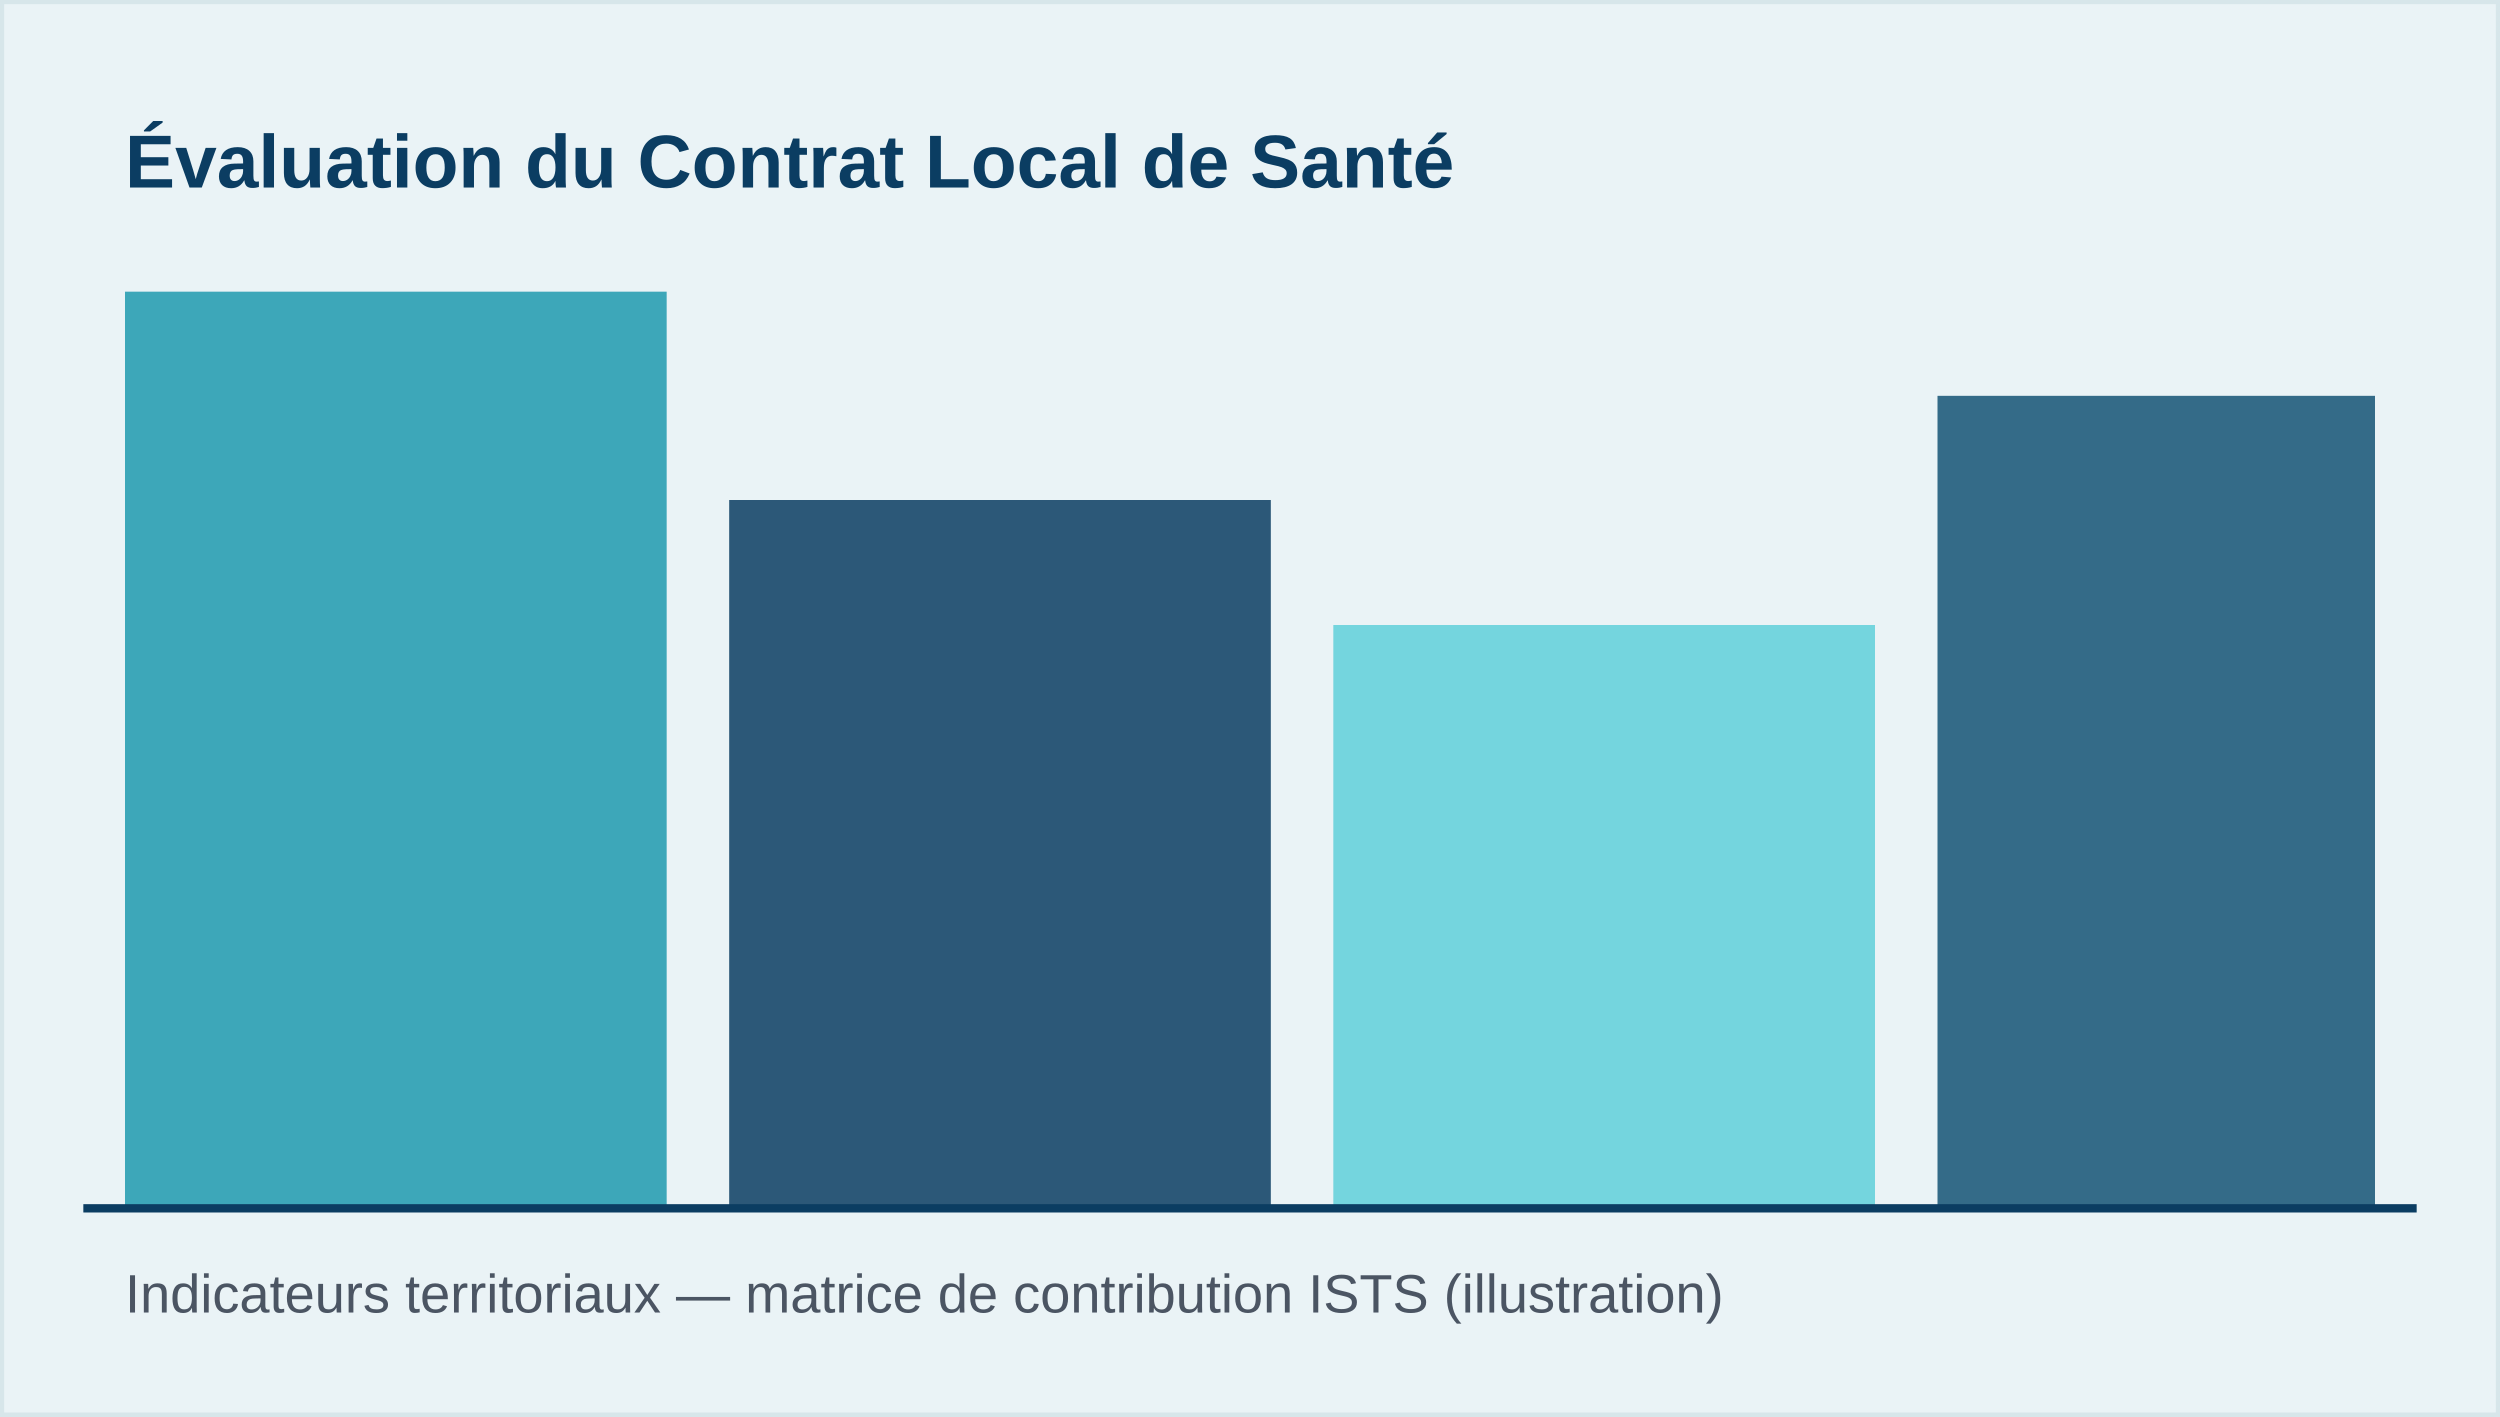
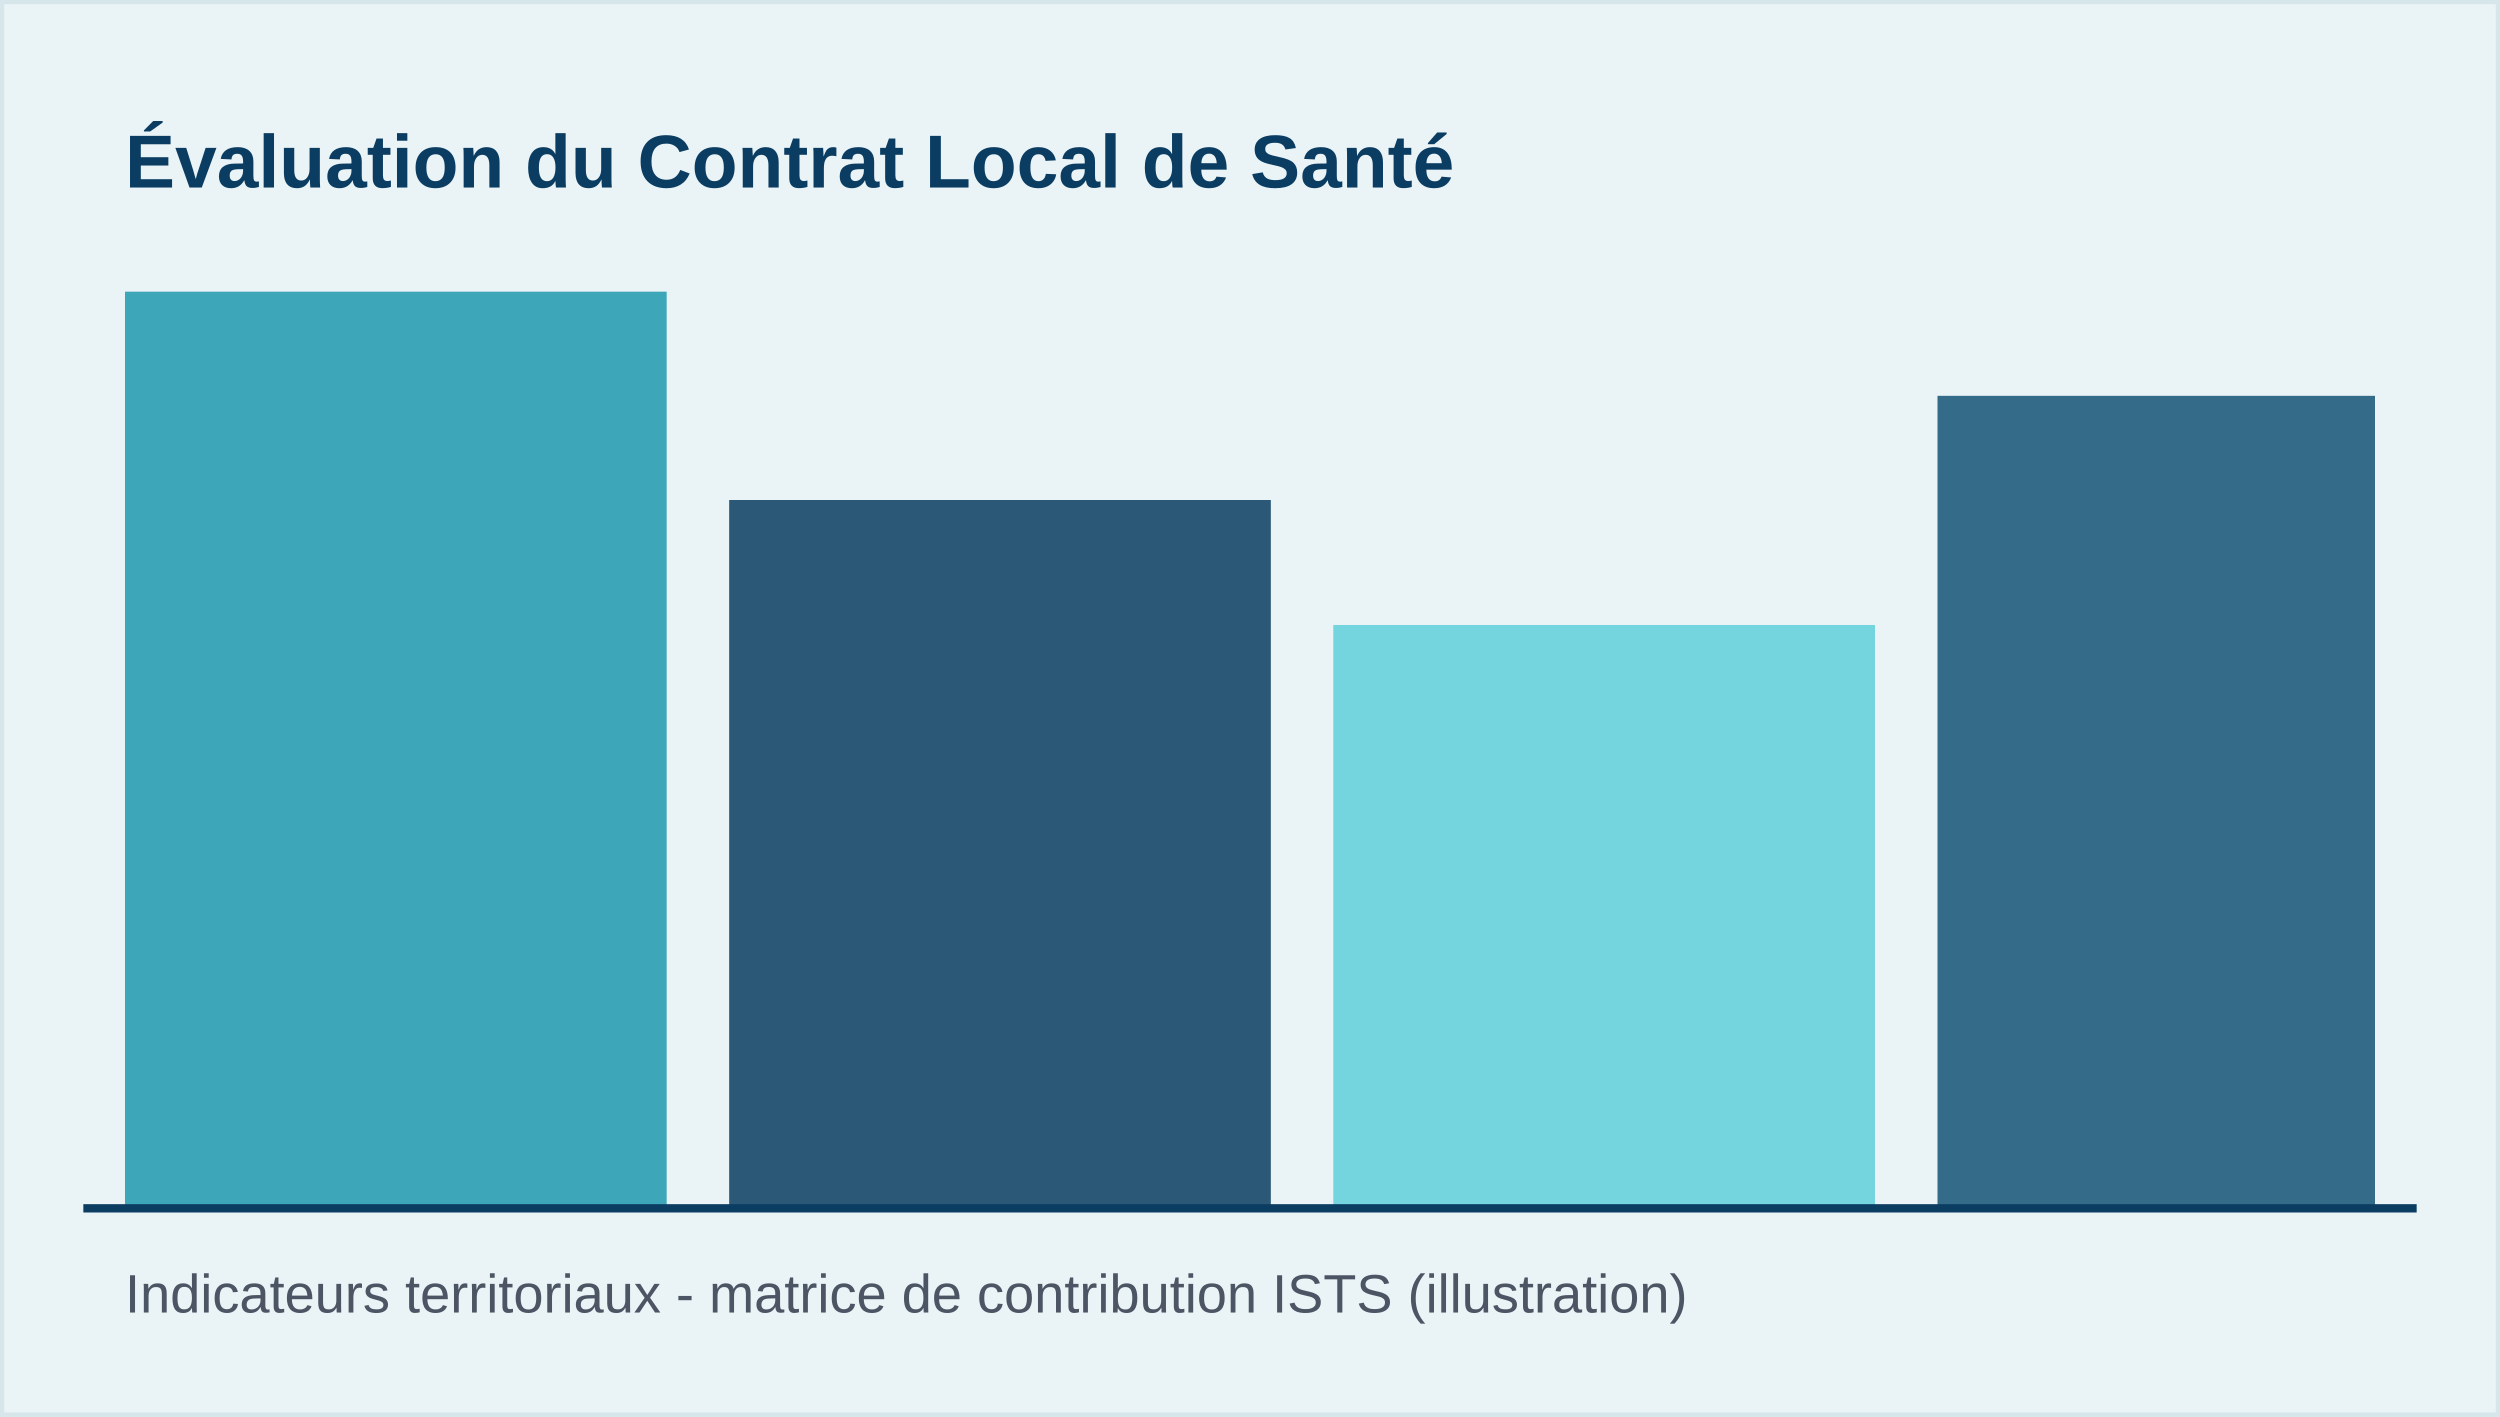
<svg xmlns="http://www.w3.org/2000/svg" viewBox="0 0 600 340" role="img" aria-label="Illustration du projet d'évaluation des inégalités sociales et territoriales de santé">
  <rect width="600" height="340" fill="#EAF3F6" />
  <rect x="0" y="0" width="600" height="340" fill="none" stroke="#D7E6EA" stroke-width="2" />
  <text x="30" y="45" font-family="Arial, sans-serif" font-size="18" font-weight="700" fill="#0B3D62">Évaluation du Contrat Local de Santé</text>
  <rect x="30" y="70" width="130" height="220" fill="#1E9AAE" opacity="0.85" />
  <rect x="175" y="120" width="130" height="170" fill="#0B3D62" opacity="0.85" />
  <rect x="320" y="150" width="130" height="140" fill="#5FD0D9" opacity="0.85" />
  <rect x="465" y="95" width="105" height="195" fill="#145374" opacity="0.85" />
  <line x1="20" y1="290" x2="580" y2="290" stroke="#0B3D62" stroke-width="2" />
-   <text x="30" y="315" font-family="Arial, sans-serif" font-size="13" fill="#4B5563">Indicateurs territoriaux — matrice de contribution ISTS (illustration)</text>
+   <text x="30" y="315" font-family="Arial, sans-serif" font-size="13" fill="#4B5563">Indicateurs territoriaux - matrice de contribution ISTS (illustration)</text>
</svg>
